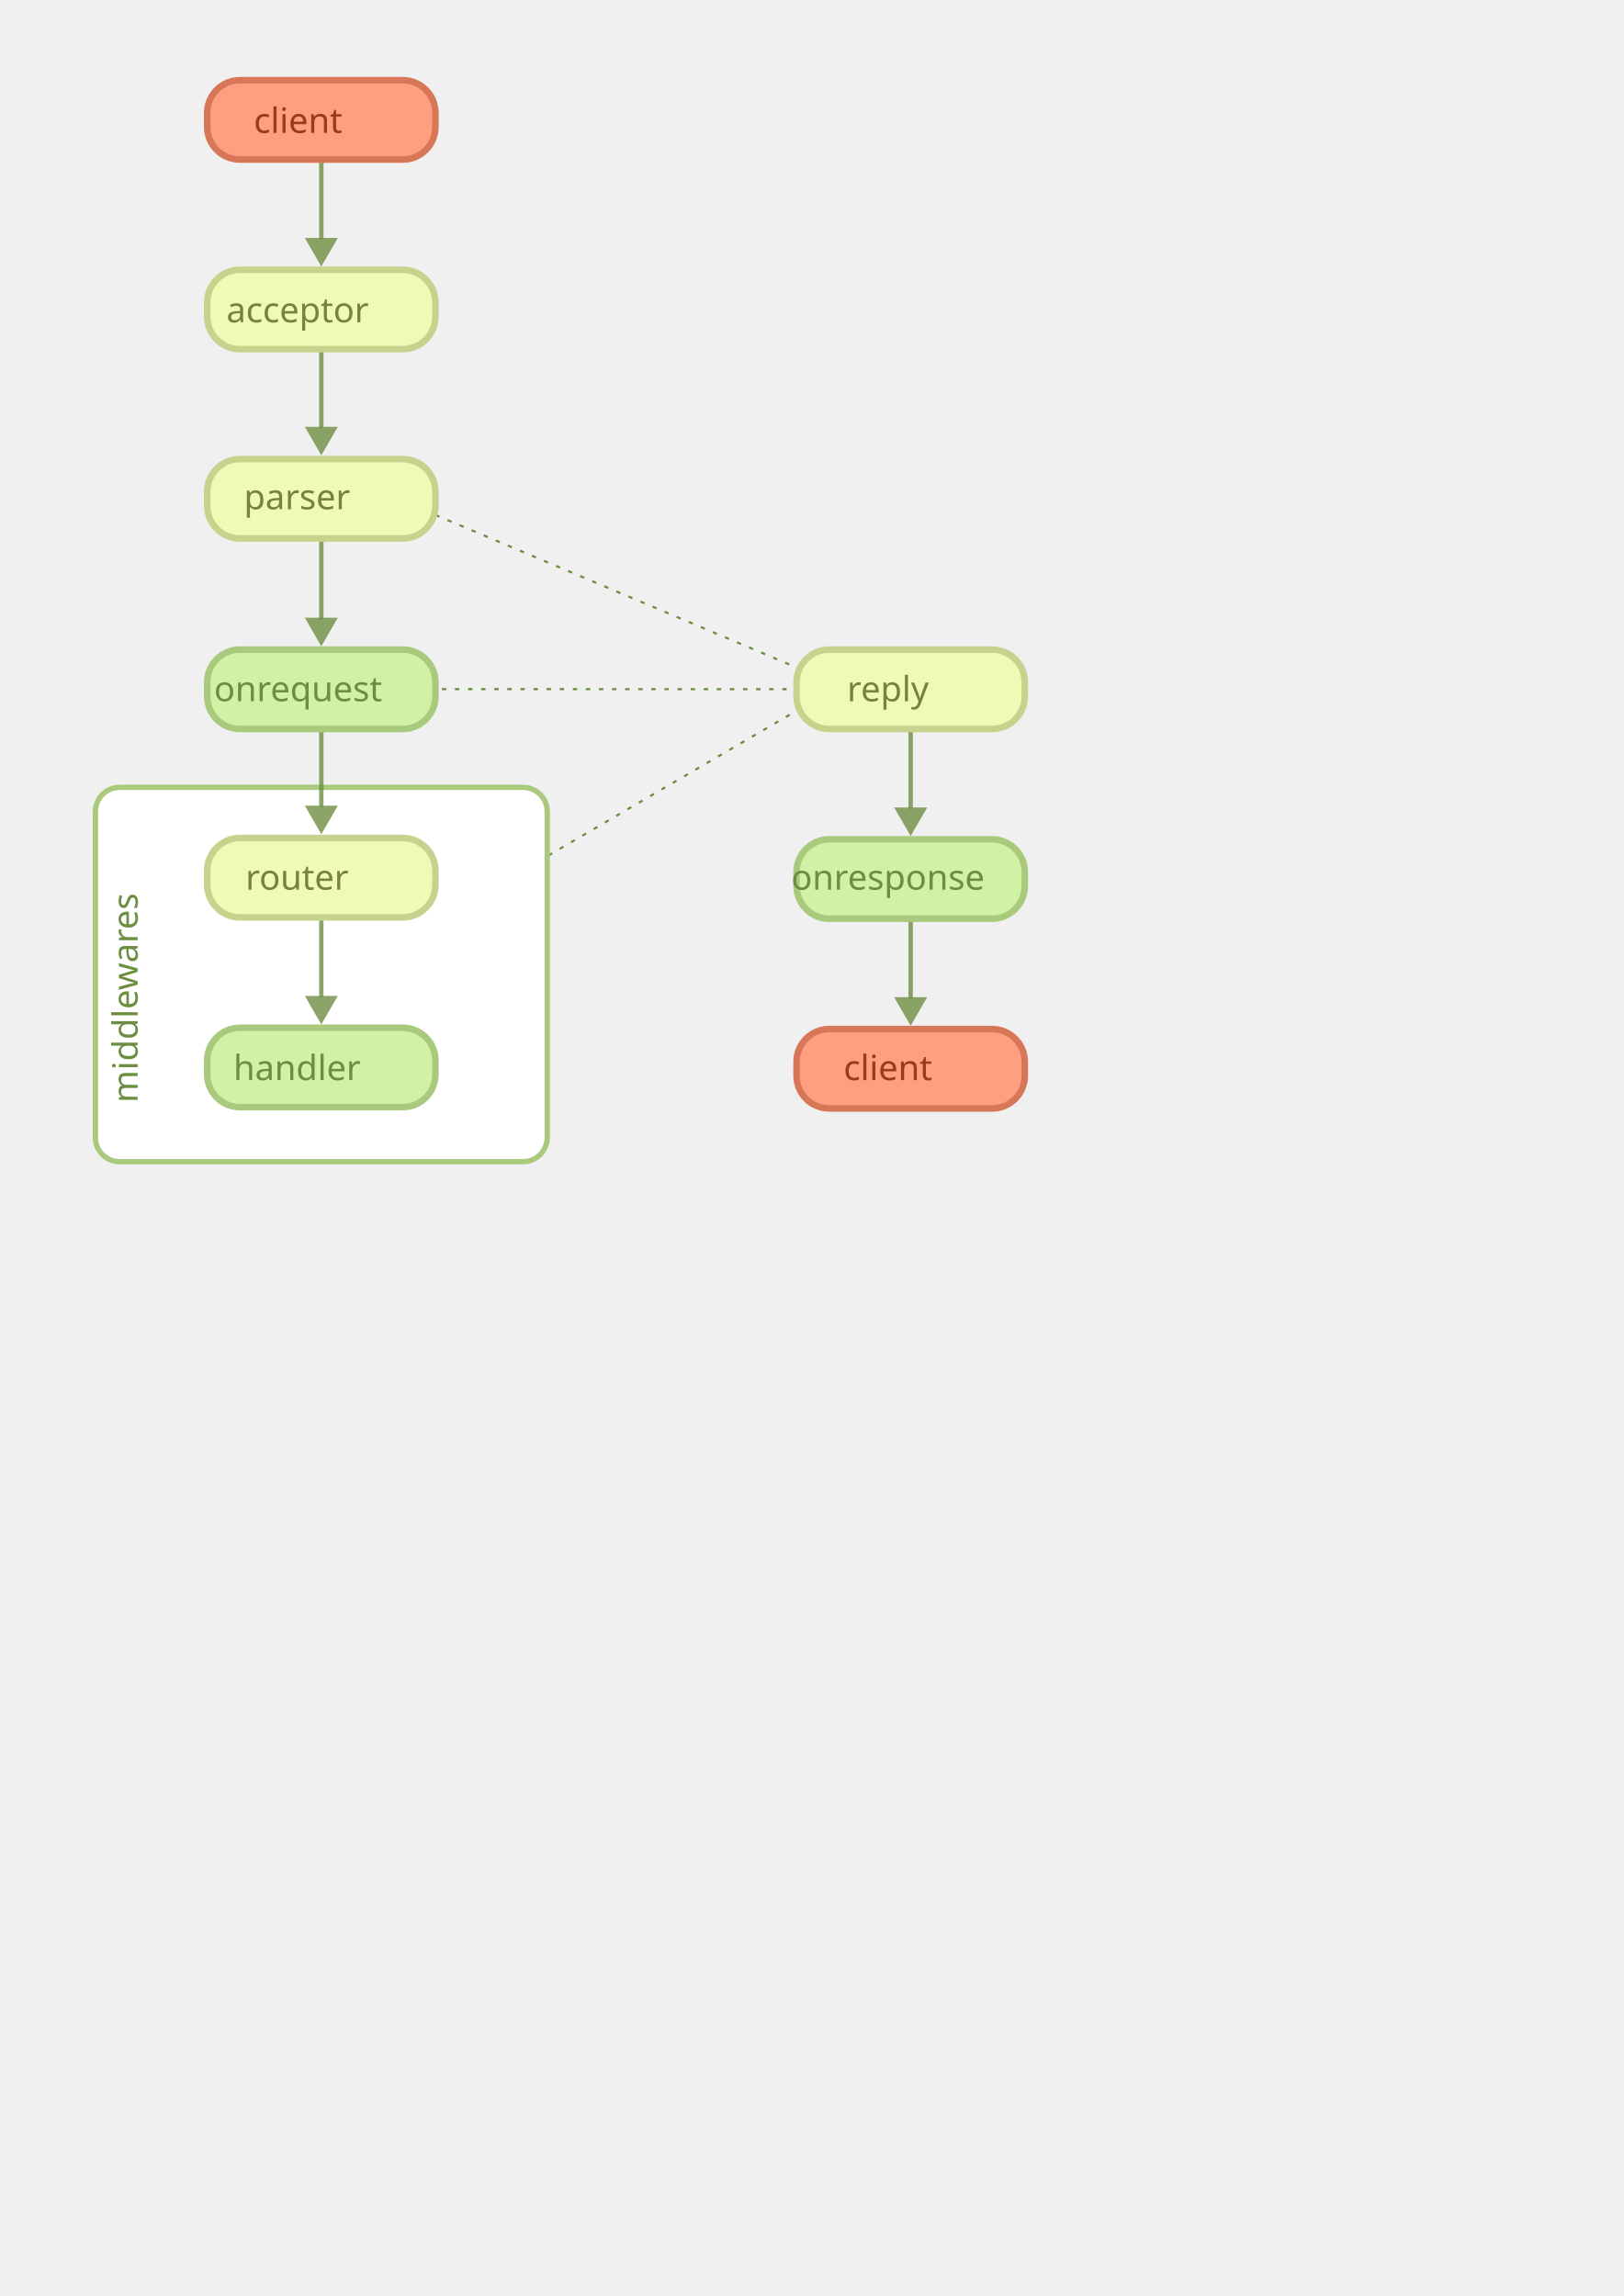
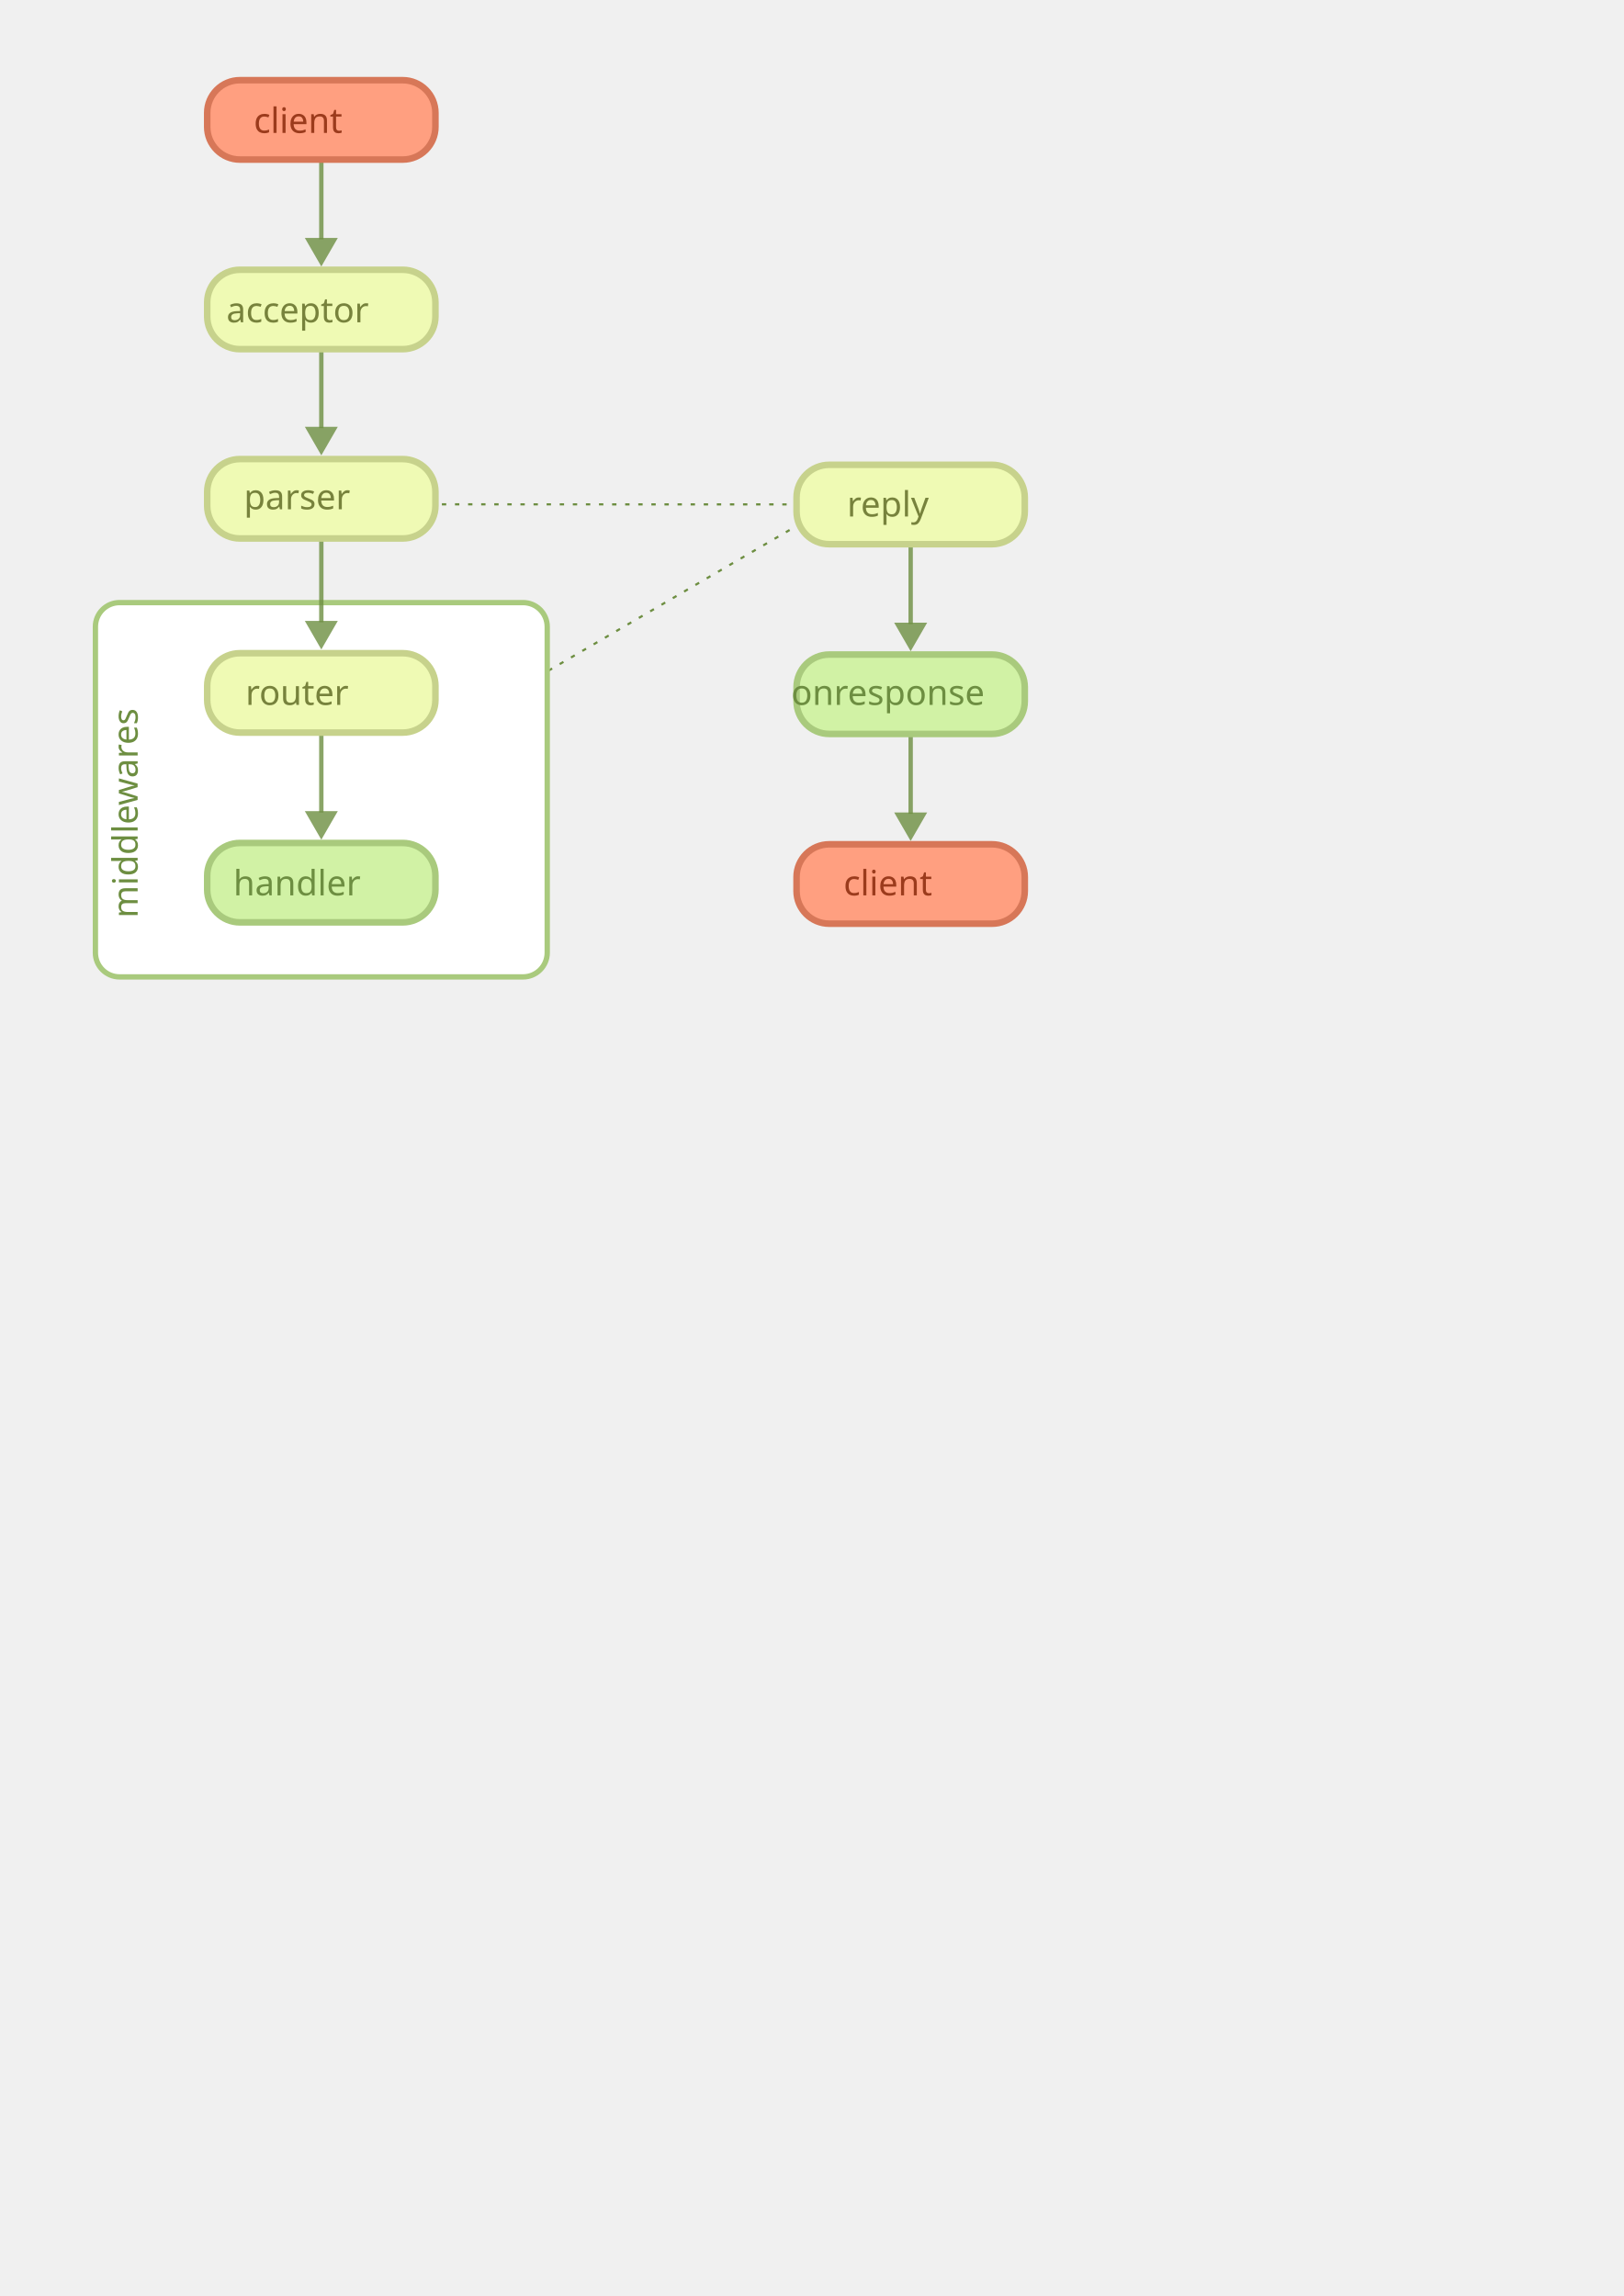
<svg xmlns="http://www.w3.org/2000/svg" xmlns:ns1="http://www.openswatchbook.org/uri/2009/osb" xmlns:xlink="http://www.w3.org/1999/xlink" width="744.094" height="1052.362" id="svg2" version="1.1">
  <defs id="defs4">
    <linearGradient id="linearGradient5265">
      <stop style="stop-color:#69d2e7;stop-opacity:1;" offset="0" id="stop5267" />
      <stop style="stop-color:#69d2e7;stop-opacity:0.588;" offset="1" id="stop5269" />
    </linearGradient>
    <linearGradient id="linearGradient5251">
      <stop style="stop-color:#69d2e7;stop-opacity:0.784;" offset="0" id="stop5253" />
      <stop id="stop5263" offset="0.5" style="stop-color:#69d2e7;stop-opacity:1;" />
      <stop style="stop-color:#69d2e7;stop-opacity:0.392;" offset="1" id="stop5255" />
    </linearGradient>
    <linearGradient id="linearGradient5233" ns1:paint="solid">
      <stop style="stop-color:#69d2e7;stop-opacity:1;" offset="0" id="stop5235" />
    </linearGradient>
  </defs>
  <g id="layer1">
-     <use x="0" y="0" xlink:href="#path5757" id="use5779" transform="matrix(0.5996128,-0.8002903,0.8002903,0.5996128,-103.8895,437.4852)" width="744.094" height="1052.362" />
-     <use x="0" y="0" xlink:href="#path5757" id="use5777" transform="matrix(0.9212573,-0.3889538,0.3889538,0.9212573,-85.14742,176.0134)" width="744.094" height="1052.362" />
-     <path style="fill:none;stroke:#6d8e41;stroke-width:1;stroke-linecap:butt;stroke-linejoin:miter;stroke-opacity:1;stroke-miterlimit:4;stroke-dasharray:2, 4;stroke-dashoffset:0" d="m 188.5,231.362 187,79" id="path5757" />
-     <use x="0" y="0" xlink:href="#g5650" id="use5753" transform="translate(475.112,-33.01725)" width="744.094" height="1052.362" />
+     <path id="use5779" d="M 194.294,340.67 369.645,238.385" style="fill:none;stroke:#6d8e41;stroke-width:1;stroke-linecap:butt;stroke-linejoin:miter;stroke-miterlimit:4;stroke-opacity:1;stroke-dasharray:2, 4;stroke-dashoffset:0" />
+     <path id="use5777" d="m 178.499,231.152 203.002,0.045" style="fill:none;stroke:#6d8e41;stroke-width:1;stroke-linecap:butt;stroke-linejoin:miter;stroke-miterlimit:4;stroke-opacity:1;stroke-dasharray:2, 4;stroke-dashoffset:0" />
+     <use x="0" y="0" xlink:href="#g5650" id="use5753" transform="translate(475.112,-117.7053)" width="744.094" height="1052.362" />
    <use x="0" y="0" xlink:href="#use5753" id="use5755" transform="translate(3.984568e-6,86.97757)" width="744.094" height="1052.362" />
-     <rect style="fill:#ffffff;fill-opacity:1;fill-rule:nonzero;stroke:#a9ca7d;stroke-width:2.443;stroke-linecap:butt;stroke-linejoin:round;stroke-miterlimit:4;stroke-opacity:1;stroke-dasharray:none;stroke-dashoffset:0" id="rect5367" width="207.057" height="171.557" x="43.721" y="360.885" rx="11.073" />
-     <use x="0" y="0" xlink:href="#g5650" id="use5654" transform="translate(205.0326,53.35171)" width="744.094" height="1052.362" />
-     <use x="0" y="0" xlink:href="#use5656" id="use5658" transform="translate(0,-86.13396)" width="744.094" height="1052.362" />
-     <use x="0" y="0" xlink:href="#use5658" id="use5660" transform="translate(0,-87.51956)" width="744.094" height="1052.362" />
+     <rect style="fill:#ffffff;fill-opacity:1;fill-rule:nonzero;stroke:#a9ca7d;stroke-width:2.443;stroke-linecap:butt;stroke-linejoin:round;stroke-miterlimit:4;stroke-opacity:1;stroke-dasharray:none;stroke-dashoffset:0" id="rect5367" width="207.057" height="171.557" x="43.721" y="276.197" rx="11.073" />
+     <use x="0" y="0" xlink:href="#g5650" id="use5654" transform="translate(205.0326,-31.33629)" width="744.094" height="1052.362" />
+     <g id="use5660" transform="translate(205.0326,-207.5)">
+       <path style="opacity:0.8;fill:none;stroke:#6d8e41;stroke-width:2;stroke-linecap:butt;stroke-linejoin:miter;stroke-miterlimit:4;stroke-opacity:1;stroke-dasharray:none" d="m -57.783,351.42 0,52.326" id="path3051" />
+       <path style="opacity:0.8;fill:#6d8e41;fill-opacity:1;fill-rule:nonzero;stroke:#6d8e41;stroke-width:0;stroke-linecap:butt;stroke-linejoin:round;stroke-miterlimit:4;stroke-opacity:1;stroke-dasharray:none;stroke-dashoffset:0" id="path3053" d="m -222.739,430.108 -12.86,-22.274 25.72,0 z" transform="matrix(0.5878775,0,0,0.5878775,73.16047,163.3577)" />
+     </g>
    <use x="0" y="0" xlink:href="#use5660" id="use5662" transform="translate(0,-86.56256)" width="744.094" height="1052.362" />
    <g id="g5650">
      <path id="path5570" d="m -57.783,351.42 0,52.326" style="fill:none;stroke:#6d8e41;stroke-width:2;stroke-linecap:butt;stroke-linejoin:miter;stroke-miterlimit:4;stroke-opacity:1;stroke-dasharray:none;opacity:0.8" />
      <path transform="matrix(0.5878775,0,0,0.5878775,73.16047,163.3577)" d="m -222.739,430.108 -12.86,-22.274 25.72,0 z" id="path5576" style="fill:#6d8e41;fill-opacity:1;fill-rule:nonzero;stroke:#6d8e41;stroke-width:0;stroke-linecap:butt;stroke-linejoin:round;stroke-miterlimit:4;stroke-opacity:1;stroke-dasharray:none;stroke-dashoffset:0;opacity:0.8" />
    </g>
    <use x="0" y="0" xlink:href="#use5654" id="use5656" transform="translate(6.1542801e-7,-87.19819)" width="744.094" height="1052.362" />
    <rect style="fill:#d1f2a5;fill-opacity:1;fill-rule:nonzero;stroke:#a9ca7d;stroke-width:3;stroke-linecap:butt;stroke-linejoin:round;stroke-miterlimit:4;stroke-opacity:1;stroke-dasharray:none;stroke-dashoffset:0" id="rect5273" width="104.59" height="36.392" x="-224.021" y="29.412" rx="15" />
    <rect style="fill:#effab4;fill-opacity:1;fill-rule:nonzero;stroke:#c7d28c;stroke-width:3;stroke-linecap:butt;stroke-linejoin:round;stroke-miterlimit:4;stroke-opacity:1;stroke-dasharray:none;stroke-dashoffset:0" id="rect5273-7" width="104.59" height="36.392" x="-224.021" y="90.692" rx="15" />
    <rect style="fill:#ffc48c;fill-opacity:1;fill-rule:nonzero;stroke:#d79c64;stroke-width:3;stroke-linecap:butt;stroke-linejoin:round;stroke-miterlimit:4;stroke-opacity:1;stroke-dasharray:none;stroke-dashoffset:0" id="rect5273-2" width="104.59" height="36.392" x="-224.021" y="151.972" rx="15" />
    <rect style="fill:#ff9f80;fill-opacity:1;fill-rule:nonzero;stroke:#d77758;stroke-width:3;stroke-linecap:butt;stroke-linejoin:round;stroke-miterlimit:4;stroke-opacity:1;stroke-dasharray:none;stroke-dashoffset:0" id="rect5273-22" width="104.59" height="36.392" x="-224.021" y="213.251" rx="15" />
    <rect style="fill:#f56991;fill-opacity:1;fill-rule:nonzero;stroke:#cd4169;stroke-width:3;stroke-linecap:butt;stroke-linejoin:round;stroke-miterlimit:4;stroke-opacity:1;stroke-dasharray:none;stroke-dashoffset:0" id="rect5273-8" width="104.59" height="36.392" x="-224.021" y="274.531" rx="15" />
-     <use x="0" y="0" xlink:href="#rect5273" id="use5335" transform="translate(318.976,268.3161)" width="744.094" height="1052.362" />
    <use x="0" y="0" xlink:href="#rect5273-22" id="use5355" transform="translate(318.9759,-176.5)" width="744.094" height="1052.362" />
    <use x="0" y="0" xlink:href="#rect5273-7" id="use5359" transform="translate(318.976,32.95423)" width="744.094" height="1052.362" />
    <use x="0" y="0" xlink:href="#use5359" id="use5361" transform="translate(1.630859e-6,86.76959)" width="744.094" height="1052.362" />
-     <use x="0" y="0" xlink:href="#use5335" id="use5363" transform="translate(0,173.3322)" width="744.094" height="1052.362" />
-     <use x="0" y="0" xlink:href="#use5361" id="use5365" transform="translate(0,173.6642)" width="744.094" height="1052.362" />
+     <rect rx="15" y="386.372" x="94.955" height="36.392" width="104.59" id="use5363" style="fill:#d1f2a5;fill-opacity:1;fill-rule:nonzero;stroke:#a9ca7d;stroke-width:3;stroke-linecap:butt;stroke-linejoin:round;stroke-miterlimit:4;stroke-opacity:1;stroke-dasharray:none;stroke-dashoffset:0" />
+     <use x="0" y="0" xlink:href="#use5361" id="use5365" transform="translate(0,88.97624)" width="744.094" height="1052.362" />
    <text xml:space="preserve" style="font-size:16px;font-style:normal;font-weight:normal;text-align:center;line-height:125%;letter-spacing:0px;word-spacing:0px;text-anchor:middle;fill:#77823c;fill-opacity:1;stroke:none;font-family:Sans;-inkscape-font-specification:Sans" x="-58.693" y="114.392" id="text5371">
      <tspan id="tspan5373" x="-58.693" y="114.392">some text</tspan>
    </text>
    <text xml:space="preserve" style="font-size:16px;font-style:normal;font-weight:normal;text-align:center;line-height:125%;letter-spacing:0px;word-spacing:0px;text-anchor:middle;fill:#77823c;fill-opacity:1;stroke:none;font-family:Sans;-inkscape-font-specification:Sans" x="146.777" y="147.733" id="text5371-7">
      <tspan id="tspan5373-3" x="146.777" y="147.733">acceptor</tspan>
    </text>
    <text xml:space="preserve" style="font-size:16px;font-style:normal;font-weight:normal;text-align:center;line-height:125%;letter-spacing:0px;word-spacing:0px;text-anchor:middle;fill:#77823c;fill-opacity:1;stroke:none;font-family:Sans;-inkscape-font-specification:Sans" x="146.531" y="233.428" id="text5371-74">
      <tspan id="tspan5373-5" x="146.531" y="233.428">parser</tspan>
    </text>
-     <text xml:space="preserve" style="font-size:16px;font-style:normal;font-weight:normal;text-align:center;line-height:125%;letter-spacing:0px;word-spacing:0px;text-anchor:middle;fill:#77823c;fill-opacity:1;stroke:none;font-family:Sans;-inkscape-font-specification:Sans" x="146.531" y="407.78" id="text5371-5">
-       <tspan id="tspan5373-0" x="146.531" y="407.78">router</tspan>
+     <text xml:space="preserve" style="font-size:16px;font-style:normal;font-weight:normal;text-align:center;line-height:125%;letter-spacing:0px;word-spacing:0px;text-anchor:middle;fill:#77823c;fill-opacity:1;stroke:none;font-family:Sans;-inkscape-font-specification:Sans" x="146.531" y="323.092" id="text5371-5">
+       <tspan id="tspan5373-0" x="146.531" y="323.092">router</tspan>
    </text>
    <text xml:space="preserve" style="font-size:16px;font-style:normal;font-weight:normal;text-align:center;line-height:125%;letter-spacing:0px;word-spacing:0px;text-anchor:middle;fill:#6d8e41;fill-opacity:1;stroke:none;font-family:Sans;-inkscape-font-specification:Sans" x="-58.693" y="53.112" id="text5371-2">
      <tspan id="tspan5373-6" x="-58.693" y="53.112">some text</tspan>
    </text>
-     <text xml:space="preserve" style="font-size:16px;font-style:normal;font-weight:normal;text-align:center;line-height:125%;letter-spacing:0px;word-spacing:0px;text-anchor:middle;fill:#6d8e41;fill-opacity:1;stroke:none;font-family:Sans;-inkscape-font-specification:Sans" x="147.004" y="321.397" id="text5371-2-3">
-       <tspan id="tspan5373-6-7" x="147.004" y="321.397">onrequest</tspan>
+     <text xml:space="preserve" style="font-size:16px;font-style:normal;font-weight:normal;text-align:center;line-height:125%;letter-spacing:0px;word-spacing:0px;text-anchor:middle;fill:#6d8e41;fill-opacity:1;stroke:none;font-family:Sans;-inkscape-font-specification:Sans" x="146.531" y="410.385" id="text5371-2-3-0">
+       <tspan id="tspan5373-6-7-3" x="146.531" y="410.385">handler</tspan>
    </text>
-     <text xml:space="preserve" style="font-size:16px;font-style:normal;font-weight:normal;text-align:center;line-height:125%;letter-spacing:0px;word-spacing:0px;text-anchor:middle;fill:#6d8e41;fill-opacity:1;stroke:none;font-family:Sans;-inkscape-font-specification:Sans" x="146.531" y="495.073" id="text5371-2-3-0">
-       <tspan id="tspan5373-6-7-3" x="146.531" y="495.073">handler</tspan>
-     </text>
-     <text xml:space="preserve" style="font-size:16px;font-style:normal;font-weight:normal;text-align:center;line-height:125%;letter-spacing:0px;word-spacing:0px;writing-mode:lr-tb;text-anchor:middle;fill:#6d8e41;fill-opacity:1;stroke:none;font-family:Sans;-inkscape-font-specification:Sans" x="-446.996" y="63.078" id="text5371-2-3-0-7" transform="matrix(0,-1,1,0,0,0)">
-       <tspan id="tspan5373-6-7-3-9" x="-446.996" y="63.078">middlewares</tspan>
+     <text xml:space="preserve" style="font-size:16px;font-style:normal;font-weight:normal;text-align:center;line-height:125%;letter-spacing:0px;word-spacing:0px;writing-mode:lr-tb;text-anchor:middle;fill:#6d8e41;fill-opacity:1;stroke:none;font-family:Sans;-inkscape-font-specification:Sans" x="-362.308" y="63.078" id="text5371-2-3-0-7" transform="matrix(0,-1,1,0,0,0)">
+       <tspan id="tspan5373-6-7-3-9" x="-362.308" y="63.078">middlewares</tspan>
    </text>
    <text xml:space="preserve" style="font-size:16px;font-style:normal;font-weight:normal;text-align:center;line-height:125%;letter-spacing:0px;word-spacing:0px;text-anchor:middle;fill:#9b3b1c;fill-opacity:1;stroke:none;font-family:Sans;-inkscape-font-specification:Sans" x="-58.693" y="236.952" id="text5371-4">
      <tspan id="tspan5373-9" x="-58.693" y="236.952">some text</tspan>
    </text>
    <text xml:space="preserve" style="font-size:16px;font-style:normal;font-weight:normal;text-align:center;line-height:125%;letter-spacing:0px;word-spacing:0px;text-anchor:middle;fill:#9b3b1c;fill-opacity:1;stroke:none;font-family:Sans;-inkscape-font-specification:Sans" x="147.004" y="60.912" id="text5371-4-0">
      <tspan id="tspan5373-9-2" x="147.004" y="60.912">client</tspan>
    </text>
-     <use x="0" y="0" xlink:href="#rect5273-7" id="use5668" transform="translate(589.0553,207.0359)" width="744.094" height="1052.362" />
-     <use x="0" y="0" xlink:href="#rect5273" id="use5670" transform="translate(589.0554,355.2793)" width="744.094" height="1052.362" />
-     <use x="0" y="0" xlink:href="#use5355" id="use5672" transform="translate(270.0795,434.9176)" width="744.094" height="1052.362" />
-     <use x="0" y="0" xlink:href="#text5371-4-0" id="use5674" transform="translate(270.2966,434.1612)" width="744.094" height="1052.362" />
-     <text xml:space="preserve" style="font-size:16px;font-style:normal;font-weight:normal;text-align:center;line-height:125%;letter-spacing:0px;word-spacing:0px;text-anchor:middle;fill:#77823c;fill-opacity:1;stroke:none;font-family:Sans;-inkscape-font-specification:Sans" x="417.308" y="321.428" id="text5371-9">
-       <tspan id="tspan5373-57" x="417.308" y="321.428">reply</tspan>
+     <use x="0" y="0" xlink:href="#rect5273-7" id="use5668" transform="translate(589.0553,122.3479)" width="744.094" height="1052.362" />
+     <use x="0" y="0" xlink:href="#rect5273" id="use5670" transform="translate(589.0554,270.5913)" width="744.094" height="1052.362" />
+     <use x="0" y="0" xlink:href="#use5355" id="use5672" transform="translate(270.0795,350.2296)" width="744.094" height="1052.362" />
+     <use x="0" y="0" xlink:href="#text5371-4-0" id="use5674" transform="translate(270.2966,349.4731)" width="744.094" height="1052.362" />
+     <text xml:space="preserve" style="font-size:16px;font-style:normal;font-weight:normal;text-align:center;line-height:125%;letter-spacing:0px;word-spacing:0px;text-anchor:middle;fill:#77823c;fill-opacity:1;stroke:none;font-family:Sans;-inkscape-font-specification:Sans" x="417.308" y="236.74" id="text5371-9">
+       <tspan id="tspan5373-57" x="417.308" y="236.74">reply</tspan>
    </text>
-     <text xml:space="preserve" style="font-size:16px;font-style:normal;font-weight:normal;text-align:center;line-height:125%;letter-spacing:0px;word-spacing:0px;text-anchor:middle;fill:#6d8e41;fill-opacity:1;stroke:none;font-family:Sans;-inkscape-font-specification:Sans" x="417.308" y="407.78" id="text5371-2-0">
-       <tspan id="tspan5373-6-8" x="417.308" y="407.78">onresponse</tspan>
+     <text xml:space="preserve" style="font-size:16px;font-style:normal;font-weight:normal;text-align:center;line-height:125%;letter-spacing:0px;word-spacing:0px;text-anchor:middle;fill:#6d8e41;fill-opacity:1;stroke:none;font-family:Sans;-inkscape-font-specification:Sans" x="417.308" y="323.092" id="text5371-2-0">
+       <tspan id="tspan5373-6-8" x="417.308" y="323.092">onresponse</tspan>
    </text>
  </g>
</svg>
